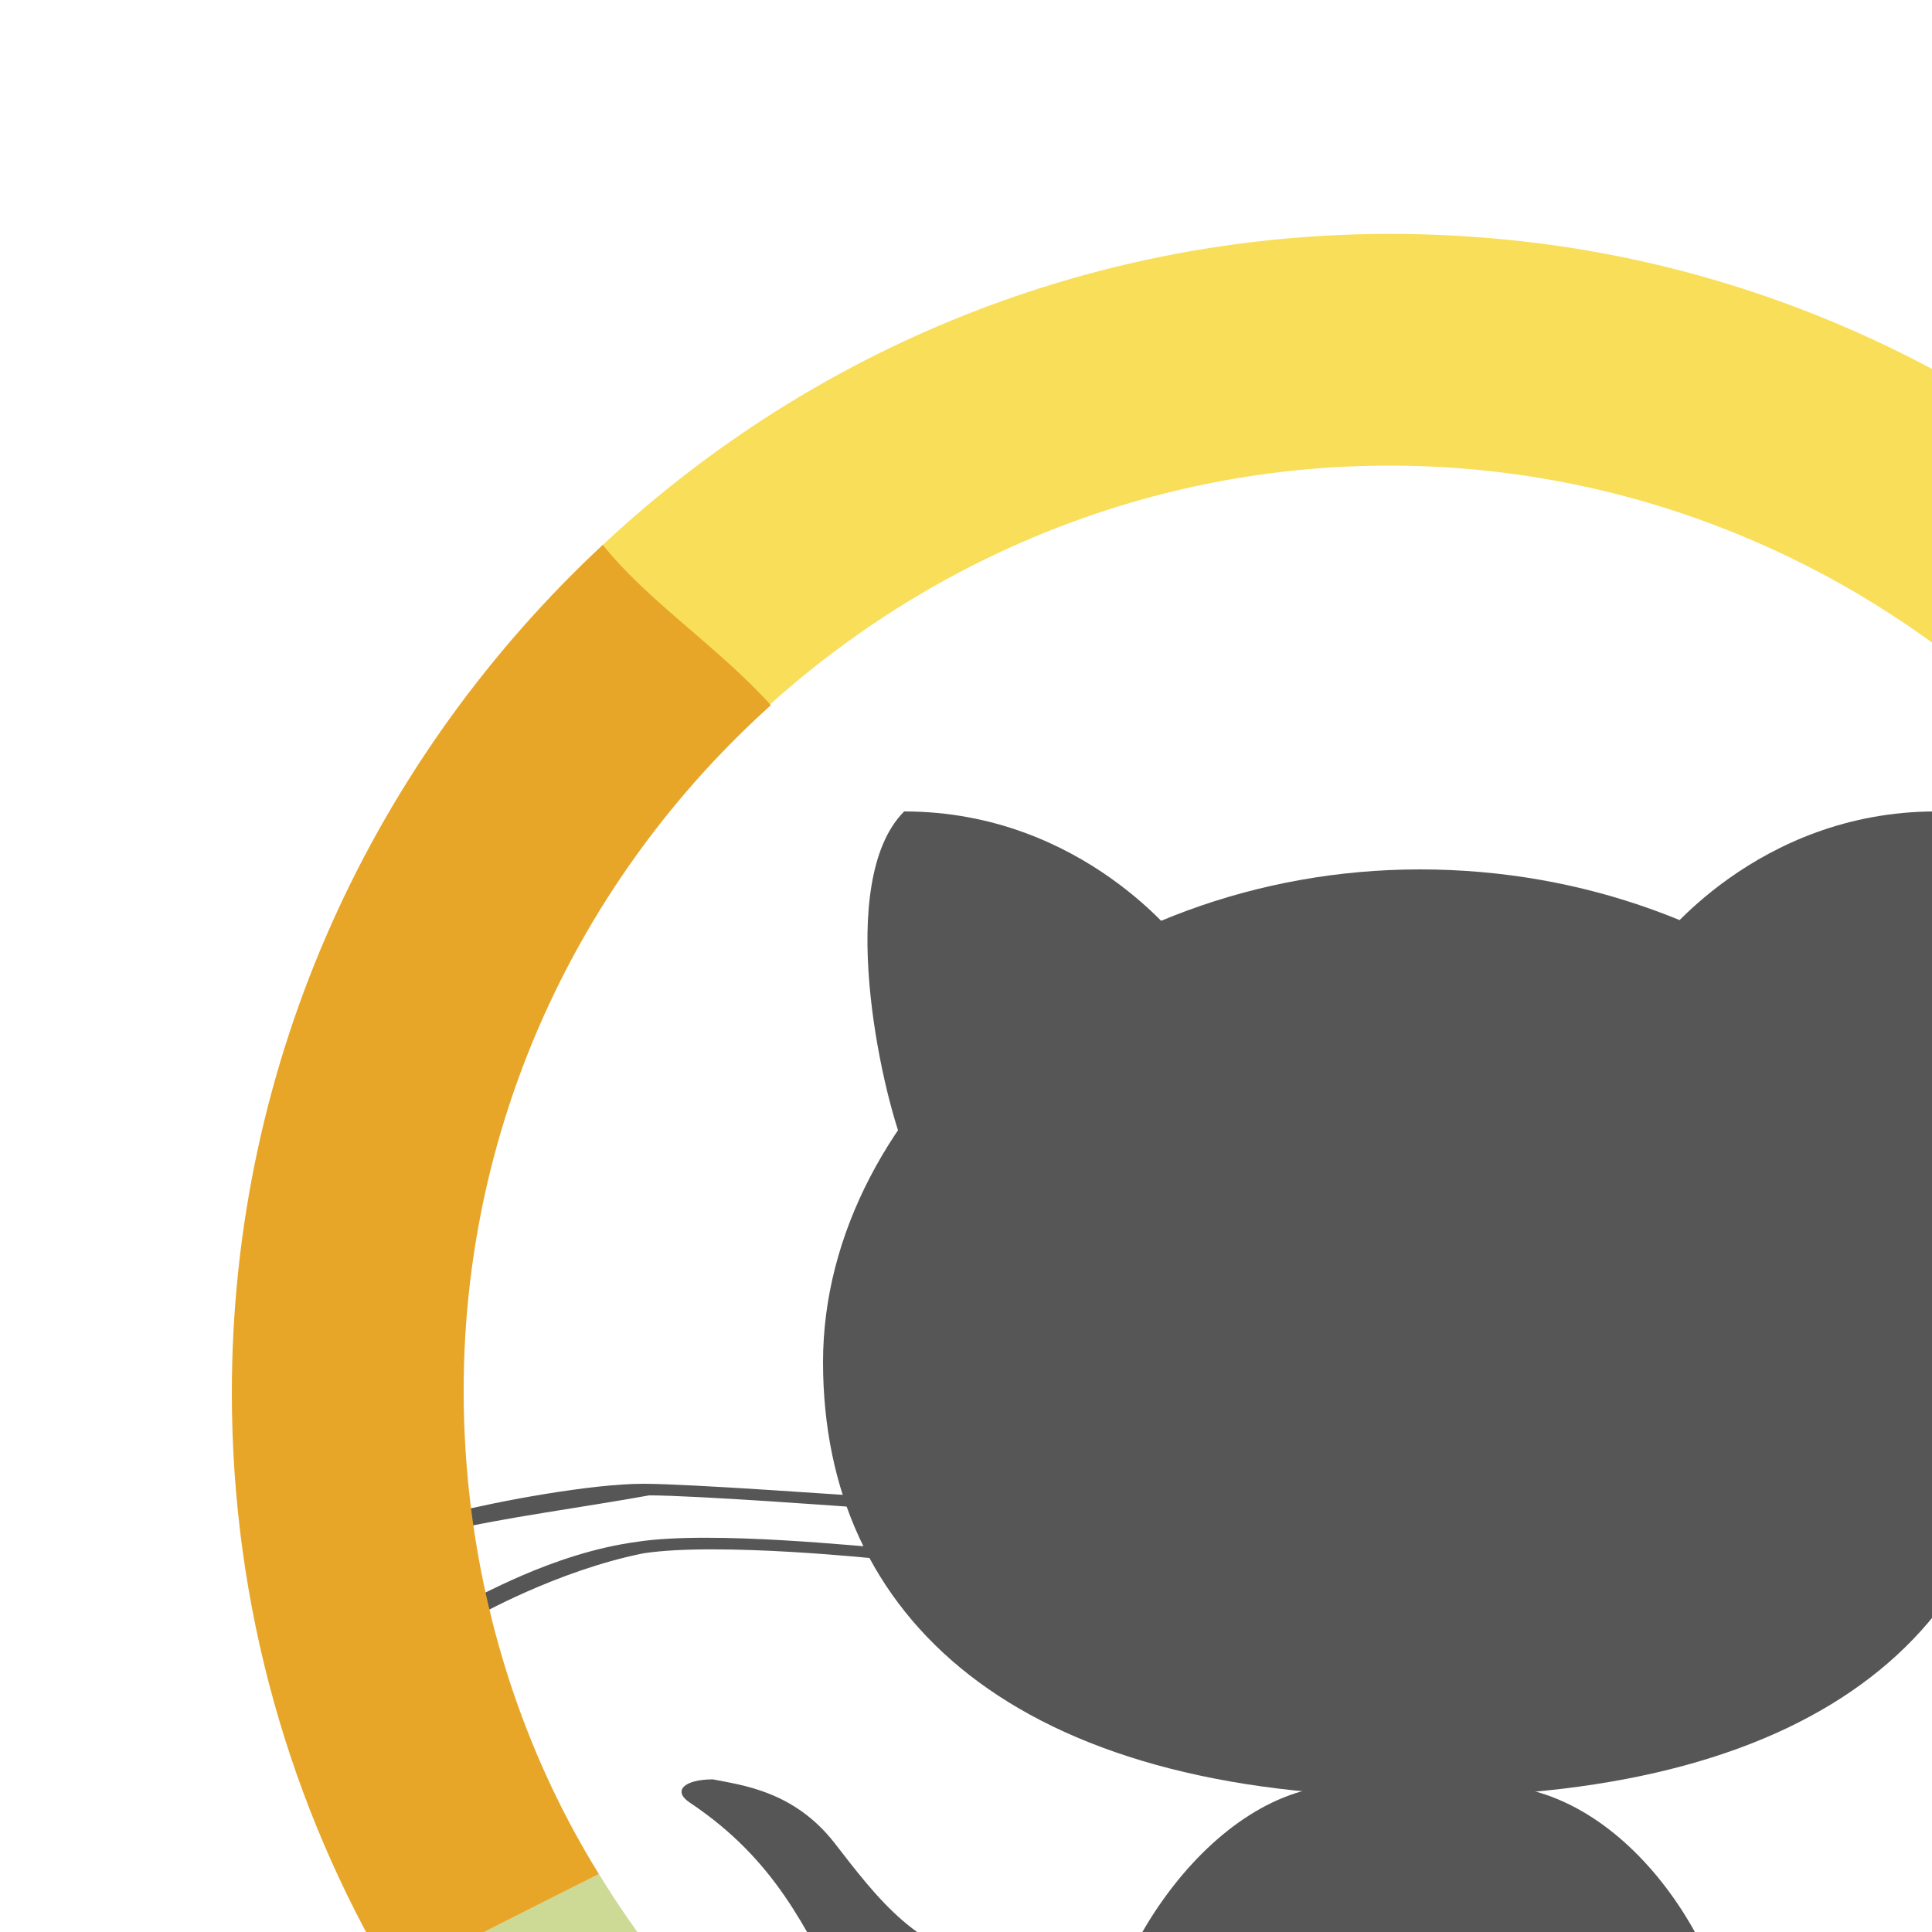
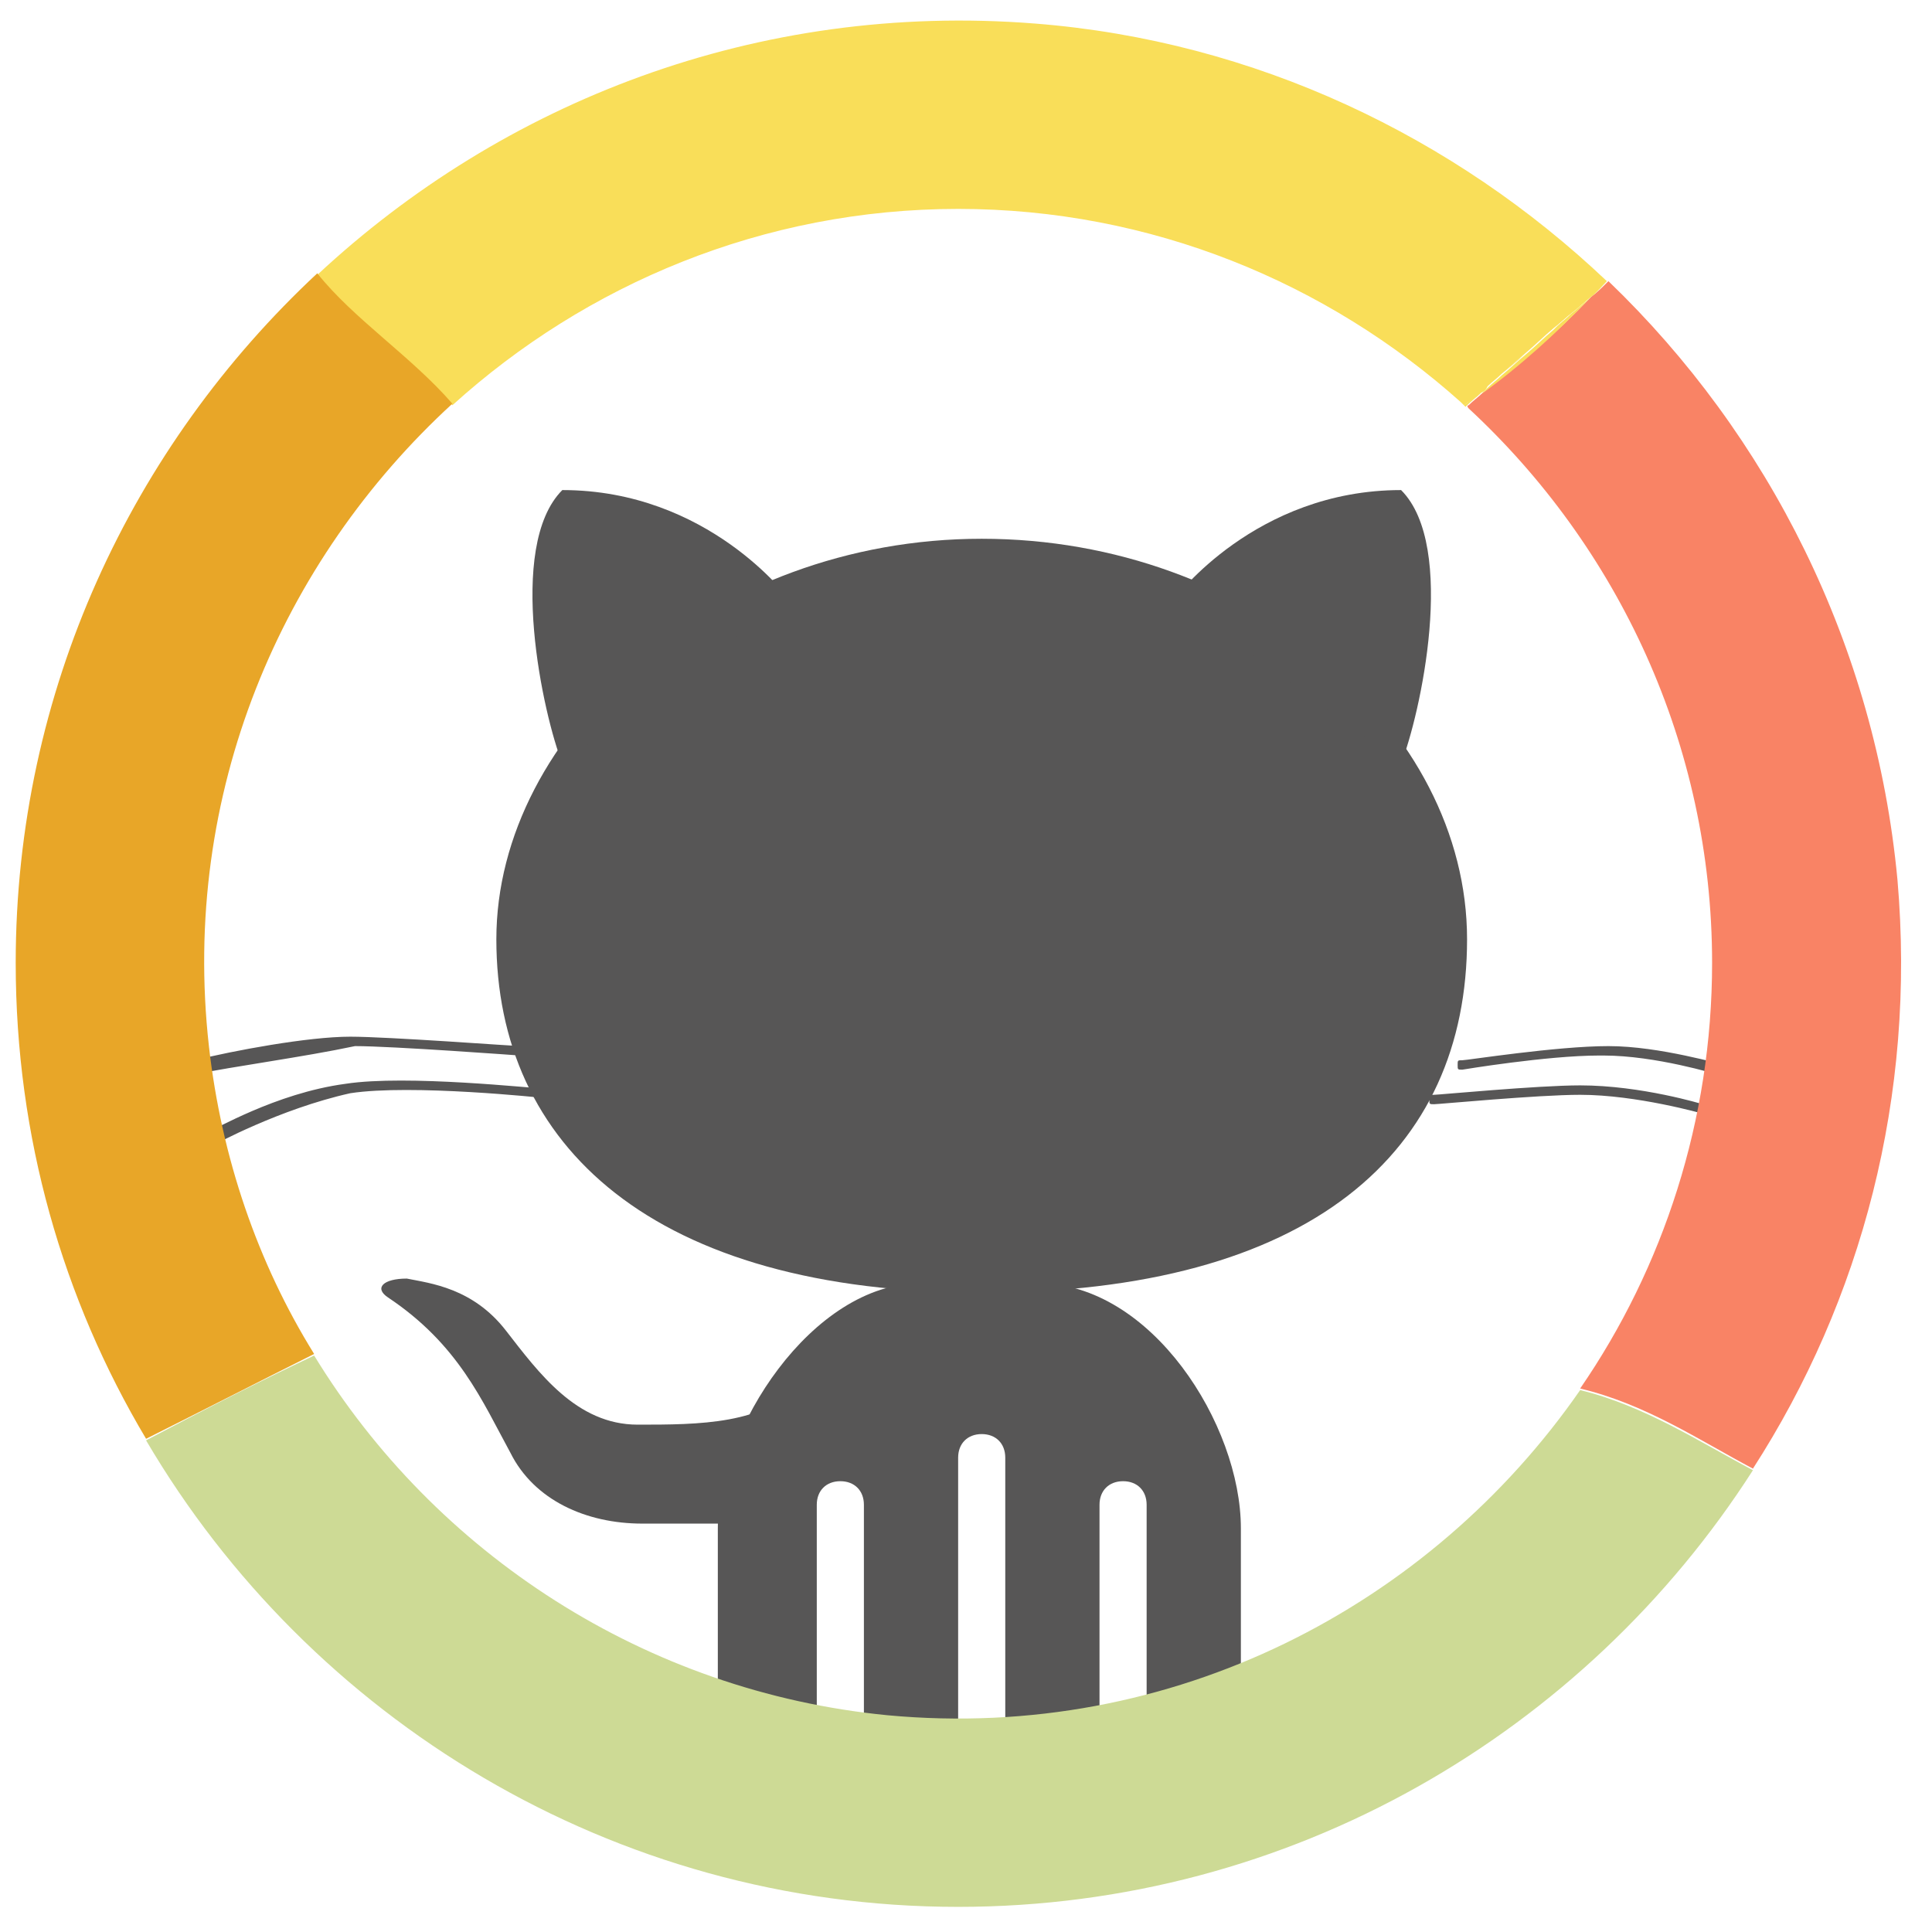
- <svg xmlns="http://www.w3.org/2000/svg" version="1.1" id="Слой_1" x="0px" y="0px" viewBox="0 0 100 100" style="enable-background:new 0 0 144 144;" xml:space="preserve">
+ <svg xmlns="http://www.w3.org/2000/svg" version="1.1" id="Слой_1" x="0px" y="0px" viewBox="0 0 123 123" style="enable-background:new 0 0 123 123;" xml:space="preserve">
  <style type="text/css">
	.st0{fill:#575656;}
	.st1{fill:#F9DE59;}
	.st2{fill:#F98365;}
	.st3{fill:#CDDA95;}
	.st4{fill:#E8A628;}
	.st5{opacity:0.42;fill:none;stroke:#000000;stroke-width:0.5;stroke-miterlimit:10;}
	.st6{opacity:0.5;fill:none;stroke:#000000;stroke-width:0.5;stroke-miterlimit:10;}
	.st7{opacity:0.51;fill:none;stroke:#000000;stroke-width:0.5;stroke-miterlimit:10;}
</style>
-   <path class="st0" d="M63,123v-16.5c0-0.9,0.6-1.5,1.5-1.5c0.9,0,1.5,0.6,1.5,1.5V123h6v-19.5c0-0.9,0.6-1.5,1.5-1.5s1.5,0.6,1.5,1.5  V123h6v-16.5c0-0.9,0.6-1.5,1.5-1.5s1.5,0.6,1.5,1.5V123h5.4c0.6-0.9,0.6-1.8,0.6-3.3V108c0-6.6-5.7-15.6-12.9-15.6h-7.5  c-6.9,0-12.9,9.3-12.9,15.6v11.7c0,1.2,0.3,2.4,0.6,3.3H63L63,123z M120.3,79.2L120.3,79.2c0,0-3.9-1.2-7.2-1.2h-0.3  c-3.3,0-8.7,0.9-8.7,0.9c-0.3,0-0.3,0-0.3-0.3c0-0.3,0-0.3,0.3-0.3s6-0.9,9.3-0.9s7.2,1.2,7.5,1.2s0.3,0.3,0.3,0.6  C120.6,78.9,120.6,79.2,120.3,79.2z M119.4,81.6L119.4,81.6c0,0-4.2-1.2-7.8-1.2c-2.7,0-9,0.6-9.3,0.6c-0.3,0-0.3,0-0.3-0.3  s0-0.3,0.3-0.3c0.3,0,6.6-0.6,9.3-0.6c3.9,0,7.8,1.2,7.8,1.2c0.3,0,0.3,0.3,0.3,0.6C119.7,81.3,119.7,81.6,119.4,81.6z M23.4,79.2  c-0.3,0-0.3,0-0.3-0.3c0-0.3,0-0.3,0.3-0.6c2.4-0.6,7.2-1.5,9.9-1.5c2.4,0,10.5,0.6,10.8,0.6s0.3,0.3,0.3,0.3c0,0.3-0.3,0.3-0.3,0.3  s-8.1-0.6-10.5-0.6C30.3,78,25.8,78.6,23.4,79.2L23.4,79.2z M24.6,83.7c0,0-0.3,0-0.3-0.3c0-0.3,0-0.3,0-0.6c0.3,0,4.2-2.4,8.7-3  c3.9-0.6,12,0.3,12.6,0.3c0.3,0,0.3,0.3,0.3,0.3c0,0.3-0.3,0.3-0.3,0.3l0,0c0,0-8.4-0.9-12.3-0.3C28.8,81.3,24.6,83.7,24.6,83.7  L24.6,83.7z" />
-   <path class="st0" d="M42.6,70.5C42.6,57.3,56.4,45,73.5,45s30.9,12,30.9,25.5S94.5,93,73.5,93S42.6,83.7,42.6,70.5z" />
-   <path class="st0" d="M85.8,48.9c0,0,5.1-6.9,14.4-6.9c3.6,3.6,1.2,14.4,0,17.4L85.8,48.9z M61.2,48.9c0,0-5.1-6.9-14.4-6.9  c-3.6,3.6-1.2,14.4,0,17.4L61.2,48.9z M60.3,107.7c0,0-6.9,0-8.4,0c-3.6,0-6.9-1.5-8.4-4.5c-1.8-3.3-3.3-6.9-7.8-9.9  c-0.9-0.6-0.3-1.2,1.2-1.2c1.5,0.3,4.2,0.6,6.3,3.3c2.1,2.7,4.5,6,8.4,6s8.1,0,10.5-2.7L60.3,107.7z" />
-   <path class="st1" d="M113.4,28.6" />
+   <path class="st0" d="M52,112.3V95.8c0-0.9,0.6-1.5,1.5-1.5s1.5,0.6,1.5,1.5v16.5h6V92.8c0-0.9,0.6-1.5,1.5-1.5s1.5,0.6,1.5,1.5v19.5  h6V95.8c0-0.9,0.6-1.5,1.5-1.5s1.5,0.6,1.5,1.5v16.5h5.4c0.6-0.9,0.6-1.8,0.6-3.3V97.3c0-6.6-5.7-15.6-12.9-15.6h-7.5  c-6.9,0-12.9,9.3-12.9,15.6V109c0,1.2,0.3,2.4,0.6,3.3H52L52,112.3z M109.3,68.4L109.3,68.4c0,0-3.9-1.2-7.2-1.2h-0.3  c-3.3,0-8.7,0.9-8.7,0.9c-0.3,0-0.3,0-0.3-0.3c0-0.3,0-0.3,0.3-0.3s6-0.9,9.3-0.9s7.2,1.2,7.5,1.2s0.3,0.3,0.3,0.6  C109.6,68.1,109.6,68.4,109.3,68.4z M108.4,70.9L108.4,70.9c0,0-4.2-1.2-7.8-1.2c-2.7,0-9,0.6-9.3,0.6c-0.3,0-0.3,0-0.3-0.3  s0-0.3,0.3-0.3c0.3,0,6.6-0.6,9.3-0.6c3.9,0,7.8,1.2,7.8,1.2c0.3,0,0.3,0.3,0.3,0.6C108.7,70.6,108.7,70.9,108.4,70.9z M12.4,68.4  c-0.3,0-0.3,0-0.3-0.3c0-0.3,0-0.3,0.3-0.6c2.4-0.6,7.2-1.5,9.9-1.5c2.4,0,10.5,0.6,10.8,0.6s0.3,0.3,0.3,0.3c0,0.3-0.3,0.3-0.3,0.3  s-8.1-0.6-10.5-0.6C19.3,67.3,14.8,67.9,12.4,68.4L12.4,68.4z M13.6,72.9c0,0-0.3,0-0.3-0.3c0-0.3,0-0.3,0-0.6c0.3,0,4.2-2.4,8.7-3  c3.9-0.6,12,0.3,12.6,0.3c0.3,0,0.3,0.3,0.3,0.3c0,0.3-0.3,0.3-0.3,0.3l0,0c0,0-8.4-0.9-12.3-0.3C17.8,70.6,13.6,72.9,13.6,72.9  L13.6,72.9z" />
+   <path class="st0" d="M31.6,59.8c0-13.2,13.8-25.5,30.9-25.5s30.9,12,30.9,25.5s-9.9,22.5-30.9,22.5S31.6,72.9,31.6,59.8z" />
+   <path class="st0" d="M74.8,38.1c0,0,5.1-6.9,14.4-6.9c3.6,3.6,1.2,14.4,0,17.4L74.8,38.1z M50.2,38.1c0,0-5.1-6.9-14.4-6.9  c-3.6,3.6-1.2,14.4,0,17.4L50.2,38.1z M49.3,97c0,0-6.9,0-8.4,0c-3.6,0-6.9-1.5-8.4-4.5c-1.8-3.3-3.3-6.9-7.8-9.9  c-0.9-0.6-0.3-1.2,1.2-1.2c1.5,0.3,4.2,0.6,6.3,3.3c2.1,2.7,4.5,6,8.4,6s8.1,0,10.5-2.7L49.3,97z" />
+   <path class="st1" d="M102.4,17.9" />
  <g id="XMLID_2_">
    <g>
-       <path class="st2" d="M131.8,66.7c1.2,13.8-2.4,26.8-9.2,37.5c-3.4-1.8-6.8-4.1-11-5.1c5.3-7.7,8.4-17.1,8.4-27.1    c0-13.9-6-26.5-15.5-35.3c-0.1-0.1-0.1-0.2,0-0.2c0.3-0.3,0.6-0.5,0.9-0.8c2.5-1.8,4.8-3.9,6.9-6.1c0.4-0.3,0.7-0.6,1.1-1    c-0.4,0.3-0.7,0.6-1.1,1c0.3-0.3,0.7-0.7,1.1-1C123.6,38.5,130.4,51.8,131.8,66.7z" />
+       <path class="st2" d="M120.8,56c1.2,13.8-2.3,26.8-9.2,37.5c-3.4-1.8-6.8-4.1-11-5.1c5.3-7.7,8.4-17.1,8.4-27.1    c0-13.9-6-26.5-15.5-35.3c-0.1-0.1-0.1-0.2,0-0.2c0.3-0.3,0.6-0.5,0.9-0.8c2.5-1.9,4.8-3.9,6.9-6.1c0.4-0.3,0.7-0.6,1.1-1    c-0.4,0.3-0.7,0.6-1.1,1c0.3-0.3,0.7-0.7,1.1-1C112.6,27.7,119.4,41.1,120.8,56z" />
    </g>
    <g>
	</g>
  </g>
-   <path class="st1" d="M105.3,35.8C105.3,35.8,105.3,35.8,105.3,35.8c0.1-0.1,0.3-0.3,0.4-0.4C105.6,35.5,105.5,35.6,105.3,35.8z" />
-   <path class="st1" d="M106.6,34.6c0.5-0.4,1-0.9,1.5-1.3C107.6,33.7,107.1,34.1,106.6,34.6z" />
-   <path class="st1" d="M105.3,35.8c-0.3,0.3-0.6,0.5-0.9,0.8c0,0,0,0,0,0C104.7,36.3,105,36,105.3,35.8  C105.3,35.8,105.3,35.8,105.3,35.8z" />
-   <path class="st1" d="M105.3,35.8c-0.4,0.3-0.7,0.5-1.1,0.8c0,0,0.1,0.1,0.1,0.1c0,0,0.1-0.1,0.1-0.1c0,0,0,0,0,0  C104.7,36.3,105,36,105.3,35.8z" />
-   <path class="st1" d="M109.9,31.7c-0.6,0.5-1.2,1.1-1.8,1.6c-0.5,0.4-1,0.9-1.5,1.3c-0.3,0.3-0.6,0.5-0.9,0.8  c-0.1,0.1-0.3,0.3-0.4,0.4c2.5-1.8,4.8-3.9,6.9-6.1c-0.4,0.3-0.8,0.7-1.2,1C110.7,31.1,110.3,31.4,109.9,31.7z" />
-   <path class="st1" d="M109.9,31.7c0.4-0.3,0.8-0.7,1.2-1C110.7,31.1,110.3,31.4,109.9,31.7z" />
-   <path class="st1" d="M105.7,35.4c0.3-0.3,0.6-0.5,0.9-0.8c0.5-0.4,1-0.9,1.5-1.3c0.6-0.5,1.2-1.1,1.8-1.6c0.4-0.3,0.8-0.7,1.2-1  c0.4-0.3,0.8-0.7,1.2-1c0.4-0.3,0.7-0.7,1-1c-9.7-9.2-22.4-15.3-36.5-16.4c-17.6-1.4-33.9,4.9-45.7,16c2.3,2.9,6,5.3,8.6,8.3  c8.5-7.7,19.8-12.5,32.2-12.5c12.3,0,23.5,4.7,32,12.3c0.1,0.1,0.1,0.1,0.2,0.2c0.4-0.3,0.8-0.5,1.1-0.8  C105.5,35.6,105.6,35.5,105.7,35.4z" />
+   <path class="st1" d="M94.3,25C94.3,25,94.3,25,94.3,25c0.1-0.1,0.3-0.3,0.4-0.4C94.6,24.8,94.5,24.9,94.3,25z" />
+   <path class="st1" d="M95.6,23.8c0.5-0.4,1-0.9,1.5-1.3C96.6,23,96.1,23.4,95.6,23.8z" />
+   <path class="st1" d="M94.3,25c-0.3,0.3-0.6,0.5-0.9,0.8c0,0,0,0,0,0C93.7,25.5,94,25.3,94.3,25C94.3,25,94.3,25,94.3,25z" />
+   <path class="st1" d="M94.3,25c-0.4,0.3-0.7,0.5-1.1,0.8c0,0,0.1,0.1,0.1,0.1c0,0,0.1-0.1,0.1-0.1c0,0,0,0,0,0  C93.7,25.5,94,25.3,94.3,25z" />
+   <path class="st1" d="M98.9,21c-0.6,0.5-1.2,1.1-1.8,1.6c-0.5,0.4-1,0.9-1.5,1.3c-0.3,0.3-0.6,0.5-0.9,0.8c-0.1,0.1-0.3,0.3-0.4,0.4  c2.5-1.8,4.8-3.9,6.9-6.1c-0.4,0.3-0.8,0.7-1.2,1C99.7,20.3,99.3,20.6,98.9,21z" />
+   <path class="st1" d="M98.9,21c0.4-0.3,0.8-0.7,1.2-1C99.7,20.3,99.3,20.6,98.9,21z" />
+   <path class="st1" d="M94.7,24.6c0.3-0.3,0.6-0.5,0.9-0.8c0.5-0.4,1-0.9,1.5-1.3c0.6-0.5,1.2-1.1,1.8-1.6c0.4-0.3,0.8-0.7,1.2-1  c0.4-0.3,0.8-0.7,1.2-1c0.4-0.3,0.7-0.7,1-1C92.6,8.7,79.9,2.6,65.9,1.5C48.2,0.1,32,6.5,20.2,17.5c2.3,2.9,6,5.3,8.6,8.3  c8.5-7.7,19.8-12.5,32.2-12.5c12.3,0,23.5,4.7,32,12.3c0.1,0.1,0.1,0.1,0.2,0.2c0.4-0.3,0.8-0.5,1.1-0.8  C94.5,24.9,94.6,24.8,94.7,24.6z" />
  <g id="XMLID_1_">
    <g>
-       <path class="st3" d="M31,97c7.7,12.6,21.1,21.4,36.5,22.9c18.2,1.7,34.6-7,44.1-20.7c4.1,1,7.6,3.3,11,5.1    c-10.7,16.7-29.4,27.8-50.6,27.8c-22,0-41.3-12-51.7-29.7C23.9,100.6,27.4,98.8,31,97z" />
-       <path class="st4" d="M24.3,77.4c0.8,7.1,3.1,13.8,6.7,19.6c-3.6,1.8-7.1,3.6-10.7,5.4C15,93.5,12,83.1,12,72.1    c0-17.3,7.4-32.9,19.2-43.9c2.3,2.9,6,5.3,8.7,8.3C28.9,46.4,22.5,61.2,24.3,77.4z" />
+       <path class="st3" d="M20,86.3c7.7,12.6,21.1,21.4,36.5,22.9c18.2,1.7,34.6-7,44.1-20.7c4.1,1,7.6,3.3,11,5.1    c-10.7,16.7-29.4,27.8-50.6,27.8c-22,0-41.3-12-51.7-29.7C12.9,89.8,16.4,88,20,86.3z" />
+       <path class="st4" d="M13.3,66.6c0.8,7.1,3.1,13.8,6.7,19.6c-3.6,1.8-7.1,3.6-10.7,5.4C4,82.7,1,72.4,1,61.3    c0-17.3,7.4-32.9,19.2-43.9c2.3,2.9,6,5.3,8.6,8.3C17.9,35.7,11.5,50.5,13.3,66.6z" />
    </g>
    <g>
	</g>
  </g>
-   <path class="st5" d="M39.7,36.6" />
-   <path class="st6" d="M113.4,28.6" />
-   <path class="st6" d="M104.2,36.6" />
-   <path class="st7" d="M31,97" />
-   <path class="st7" d="M20.3,102.3" />
-   <path class="st5" d="M111.8,98.9" />
-   <path class="st5" d="M122.6,104.2" />
+   <path class="st5" d="M28.7,25.9" />
+   <path class="st6" d="M102.4,17.9" />
+   <path class="st6" d="M93.2,25.9" />
+   <path class="st7" d="M20,86.3" />
+   <path class="st7" d="M9.3,91.5" />
+   <path class="st5" d="M100.8,88.1" />
+   <path class="st5" d="M111.6,93.5" />
</svg>
